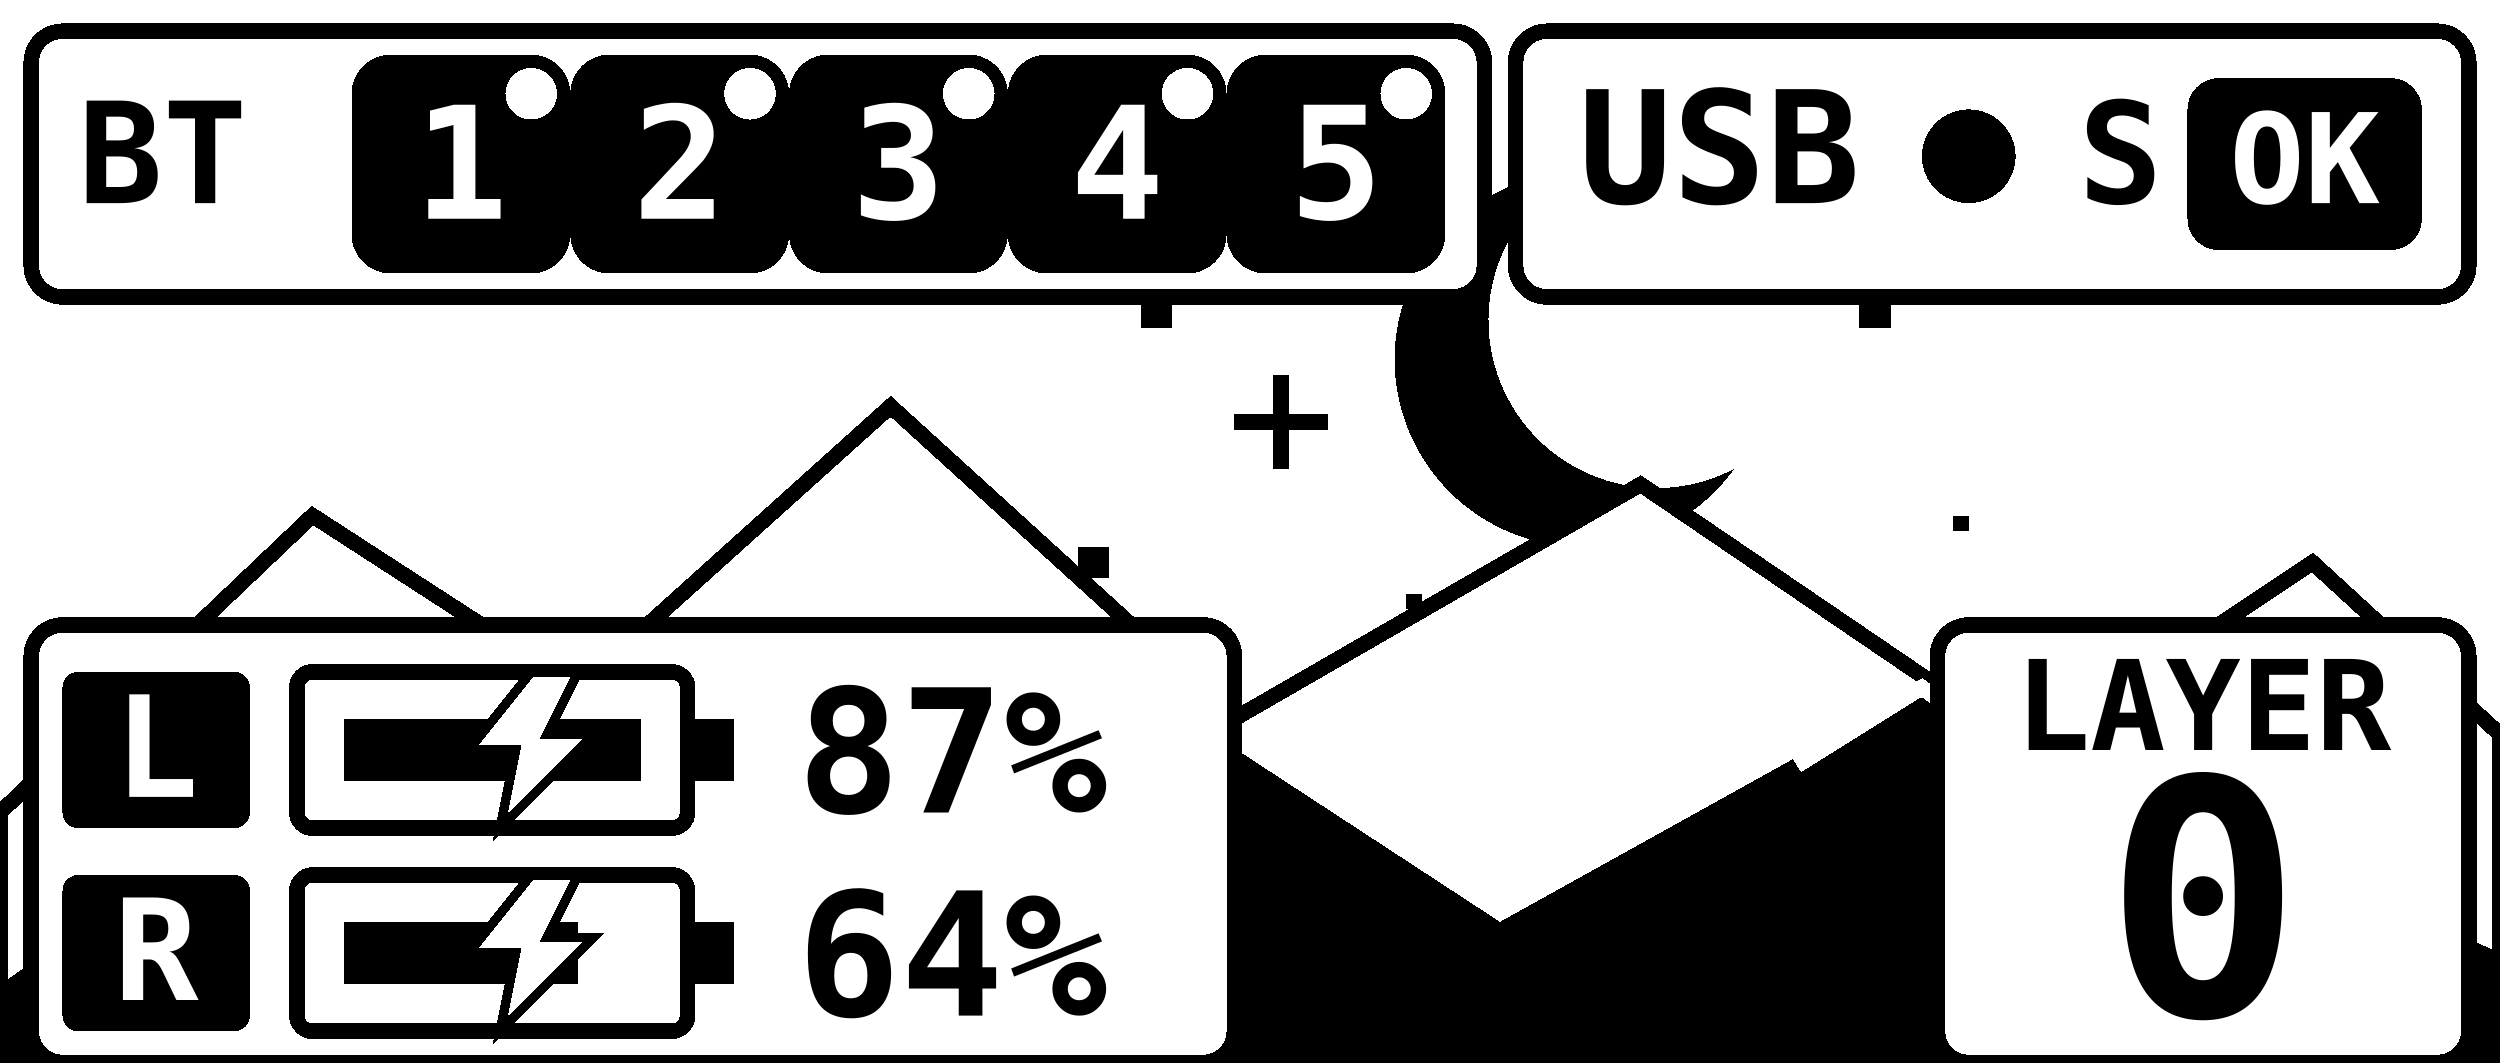
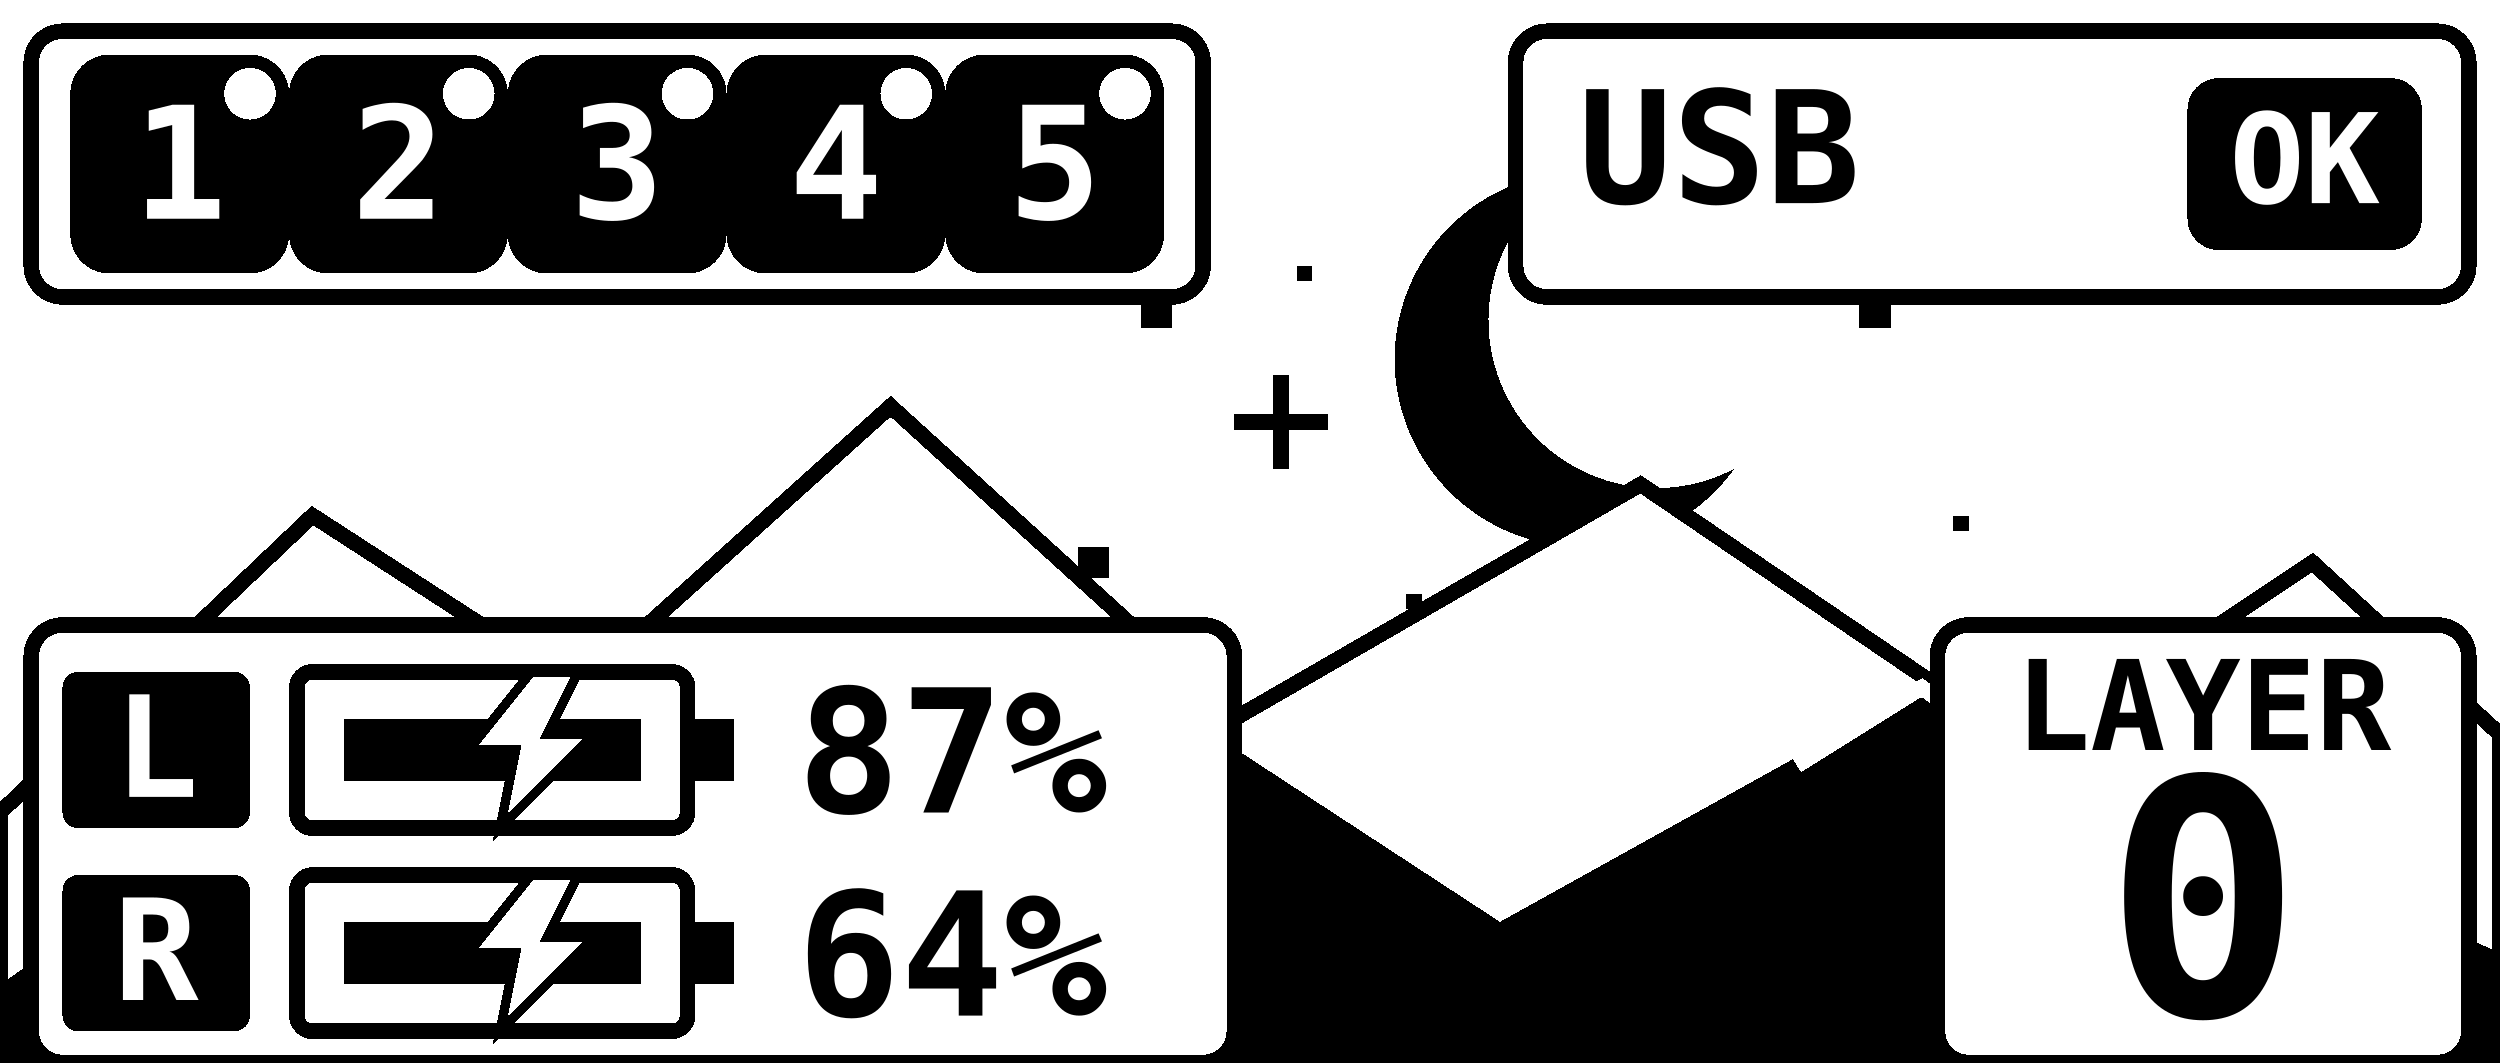
<svg xmlns="http://www.w3.org/2000/svg" width="800" height="340" viewBox="0 0 160 68" shape-rendering="crispEdges">
  <rect width="160" height="68" fill="#fff" />
  <g>
    <path d="M101 11A12 12 0 1 0 111 30A10 10 0 0 1 101 11Z" fill="#000" />
    <g fill="#000">
      <rect x="73" y="19" width="2" height="2" />
      <rect x="83" y="17" width="1" height="1" />
      <rect x="119" y="19" width="2" height="2" />
      <rect x="125" y="33" width="1" height="1" />
      <rect x="69" y="35" width="2" height="2" />
      <rect x="90" y="38" width="1" height="1" />
      <rect x="115" y="40" width="1" height="1" />
    </g>
    <path d="M82 24V30M79 27H85" stroke="#000" />
-     <path d="M0 52L20 33L37 44L57 26L79 46L105 31L130 48L148 36L160 47V68H0Z" fill="#fff" stroke="#000" />
-     <path d="M0 63L25 46L45 57L70 42L96 59L123 44L160 61V68H0Z" fill="#000" />
-     <path d="M61 48L70 42L79 48M115 49L123 44L131 50" fill="none" stroke="#fff" />
  </g>
-   <rect x="2" y="2" width="93" height="17" rx="2" fill="#fff" stroke="#000" />
-   <text x="5" y="13" font-family="monospace" font-size="9" font-weight="bold">BT</text>
-   <g id="ble-profile-1" data-nvp-widget="profile_tile">
-     <rect x="23" y="4" width="13" height="13" rx="2" fill="#fff" stroke="#000" />
-     <text x="29.5" y="14" text-anchor="middle" font-family="monospace" font-size="10" font-weight="bold">1</text>
-     <g data-nvp-slot="active" data-nvp-bind="ble.active_profile" data-nvp-render="visible" data-nvp-when="0" data-nvp-bounds="23,4,13,13">
-       <rect x="23" y="4" width="13" height="13" rx="2" fill="#000" />
-       <text x="29.5" y="14" text-anchor="middle" font-family="monospace" font-size="10" font-weight="bold" fill="#fff">1</text>
+   <path d="M0 52L20 33L37 44L57 26L79 46L105 31L130 48L148 36L160 47V68H0Z" fill="#fff" stroke="#000" />
+   <path d="M0 63L25 46L45 57L70 42L96 59L123 44L160 61V68H0Z" fill="#000" />
+   <path d="M61 48L70 42L79 48M115 49L123 44L131 50" fill="none" stroke="#fff" />
+   <rect x="2" y="2" width="75" height="17" rx="2" fill="#fff" stroke="#000" />
+   <g transform="translate(-18,0)">
+     <g id="ble-profile-1" data-nvp-widget="profile_tile">
+       <rect x="23" y="4" width="13" height="13" rx="2" fill="#fff" stroke="#000" />
+       <text x="29.5" y="14" text-anchor="middle" font-family="monospace" font-size="10" font-weight="bold">1</text>
+       <g data-nvp-slot="active" data-nvp-bind="ble.active_profile" data-nvp-render="visible" data-nvp-when="0" data-nvp-bounds="23,4,13,13">
+         <rect x="23" y="4" width="13" height="13" rx="2" fill="#000" />
+         <text x="29.5" y="14" text-anchor="middle" font-family="monospace" font-size="10" font-weight="bold" fill="#fff">1</text>
+       </g>
+       <circle cx="34" cy="6" r="2" fill="#fff" stroke="#000" stroke-width=".7" data-nvp-slot="connected" data-nvp-bind="ble.connected_profiles" data-nvp-render="visible" data-nvp-when="set" data-nvp-bit="0" data-nvp-bounds="32,4,4,4" />
    </g>
-     <circle cx="34" cy="6" r="2" fill="#fff" stroke="#000" stroke-width=".7" data-nvp-slot="connected" data-nvp-bind="ble.connected_profiles" data-nvp-render="visible" data-nvp-when="set" data-nvp-bit="0" data-nvp-bounds="32,4,4,4" />
-   </g>
-   <g id="ble-profile-2" data-nvp-widget="profile_tile">
-     <rect x="37" y="4" width="13" height="13" rx="2" fill="#fff" stroke="#000" />
-     <text x="43.5" y="14" text-anchor="middle" font-family="monospace" font-size="10" font-weight="bold">2</text>
-     <g data-nvp-slot="active" data-nvp-bind="ble.active_profile" data-nvp-render="visible" data-nvp-when="1" data-nvp-bounds="37,4,13,13">
-       <rect x="37" y="4" width="13" height="13" rx="2" fill="#000" />
-       <text x="43.5" y="14" text-anchor="middle" font-family="monospace" font-size="10" font-weight="bold" fill="#fff">2</text>
+     <g id="ble-profile-2" data-nvp-widget="profile_tile">
+       <rect x="37" y="4" width="13" height="13" rx="2" fill="#fff" stroke="#000" />
+       <text x="43.5" y="14" text-anchor="middle" font-family="monospace" font-size="10" font-weight="bold">2</text>
+       <g data-nvp-slot="active" data-nvp-bind="ble.active_profile" data-nvp-render="visible" data-nvp-when="1" data-nvp-bounds="37,4,13,13">
+         <rect x="37" y="4" width="13" height="13" rx="2" fill="#000" />
+         <text x="43.5" y="14" text-anchor="middle" font-family="monospace" font-size="10" font-weight="bold" fill="#fff">2</text>
+       </g>
+       <circle cx="48" cy="6" r="2" fill="#fff" stroke="#000" stroke-width=".7" data-nvp-slot="connected" data-nvp-bind="ble.connected_profiles" data-nvp-render="visible" data-nvp-when="set" data-nvp-bit="1" data-nvp-bounds="46,4,4,4" />
    </g>
-     <circle cx="48" cy="6" r="2" fill="#fff" stroke="#000" stroke-width=".7" data-nvp-slot="connected" data-nvp-bind="ble.connected_profiles" data-nvp-render="visible" data-nvp-when="set" data-nvp-bit="1" data-nvp-bounds="46,4,4,4" />
-   </g>
-   <g id="ble-profile-3" data-nvp-widget="profile_tile">
-     <rect x="51" y="4" width="13" height="13" rx="2" fill="#fff" stroke="#000" />
-     <text x="57.5" y="14" text-anchor="middle" font-family="monospace" font-size="10" font-weight="bold">3</text>
-     <g data-nvp-slot="active" data-nvp-bind="ble.active_profile" data-nvp-render="visible" data-nvp-when="2" data-nvp-bounds="51,4,13,13">
-       <rect x="51" y="4" width="13" height="13" rx="2" fill="#000" />
-       <text x="57.5" y="14" text-anchor="middle" font-family="monospace" font-size="10" font-weight="bold" fill="#fff">3</text>
+     <g id="ble-profile-3" data-nvp-widget="profile_tile">
+       <rect x="51" y="4" width="13" height="13" rx="2" fill="#fff" stroke="#000" />
+       <text x="57.5" y="14" text-anchor="middle" font-family="monospace" font-size="10" font-weight="bold">3</text>
+       <g data-nvp-slot="active" data-nvp-bind="ble.active_profile" data-nvp-render="visible" data-nvp-when="2" data-nvp-bounds="51,4,13,13">
+         <rect x="51" y="4" width="13" height="13" rx="2" fill="#000" />
+         <text x="57.5" y="14" text-anchor="middle" font-family="monospace" font-size="10" font-weight="bold" fill="#fff">3</text>
+       </g>
+       <circle cx="62" cy="6" r="2" fill="#fff" stroke="#000" stroke-width=".7" data-nvp-slot="connected" data-nvp-bind="ble.connected_profiles" data-nvp-render="visible" data-nvp-when="set" data-nvp-bit="2" data-nvp-bounds="60,4,4,4" />
    </g>
-     <circle cx="62" cy="6" r="2" fill="#fff" stroke="#000" stroke-width=".7" data-nvp-slot="connected" data-nvp-bind="ble.connected_profiles" data-nvp-render="visible" data-nvp-when="set" data-nvp-bit="2" data-nvp-bounds="60,4,4,4" />
-   </g>
-   <g id="ble-profile-4" data-nvp-widget="profile_tile">
-     <rect x="65" y="4" width="13" height="13" rx="2" fill="#fff" stroke="#000" />
-     <text x="71.5" y="14" text-anchor="middle" font-family="monospace" font-size="10" font-weight="bold">4</text>
-     <g data-nvp-slot="active" data-nvp-bind="ble.active_profile" data-nvp-render="visible" data-nvp-when="3" data-nvp-bounds="65,4,13,13">
-       <rect x="65" y="4" width="13" height="13" rx="2" fill="#000" />
-       <text x="71.5" y="14" text-anchor="middle" font-family="monospace" font-size="10" font-weight="bold" fill="#fff">4</text>
+     <g id="ble-profile-4" data-nvp-widget="profile_tile">
+       <rect x="65" y="4" width="13" height="13" rx="2" fill="#fff" stroke="#000" />
+       <text x="71.5" y="14" text-anchor="middle" font-family="monospace" font-size="10" font-weight="bold">4</text>
+       <g data-nvp-slot="active" data-nvp-bind="ble.active_profile" data-nvp-render="visible" data-nvp-when="3" data-nvp-bounds="65,4,13,13">
+         <rect x="65" y="4" width="13" height="13" rx="2" fill="#000" />
+         <text x="71.5" y="14" text-anchor="middle" font-family="monospace" font-size="10" font-weight="bold" fill="#fff">4</text>
+       </g>
+       <circle cx="76" cy="6" r="2" fill="#fff" stroke="#000" stroke-width=".7" data-nvp-slot="connected" data-nvp-bind="ble.connected_profiles" data-nvp-render="visible" data-nvp-when="set" data-nvp-bit="3" data-nvp-bounds="74,4,4,4" />
    </g>
-     <circle cx="76" cy="6" r="2" fill="#fff" stroke="#000" stroke-width=".7" data-nvp-slot="connected" data-nvp-bind="ble.connected_profiles" data-nvp-render="visible" data-nvp-when="set" data-nvp-bit="3" data-nvp-bounds="74,4,4,4" />
-   </g>
-   <g id="ble-profile-5" data-nvp-widget="profile_tile">
-     <rect x="79" y="4" width="13" height="13" rx="2" fill="#fff" stroke="#000" />
-     <text x="85.5" y="14" text-anchor="middle" font-family="monospace" font-size="10" font-weight="bold">5</text>
-     <g data-nvp-slot="active" data-nvp-bind="ble.active_profile" data-nvp-render="visible" data-nvp-when="4" data-nvp-bounds="79,4,13,13">
-       <rect x="79" y="4" width="13" height="13" rx="2" fill="#000" />
-       <text x="85.5" y="14" text-anchor="middle" font-family="monospace" font-size="10" font-weight="bold" fill="#fff">5</text>
+     <g id="ble-profile-5" data-nvp-widget="profile_tile">
+       <rect x="79" y="4" width="13" height="13" rx="2" fill="#fff" stroke="#000" />
+       <text x="85.5" y="14" text-anchor="middle" font-family="monospace" font-size="10" font-weight="bold">5</text>
+       <g data-nvp-slot="active" data-nvp-bind="ble.active_profile" data-nvp-render="visible" data-nvp-when="4" data-nvp-bounds="79,4,13,13">
+         <rect x="79" y="4" width="13" height="13" rx="2" fill="#000" />
+         <text x="85.5" y="14" text-anchor="middle" font-family="monospace" font-size="10" font-weight="bold" fill="#fff">5</text>
+       </g>
+       <circle cx="90" cy="6" r="2" fill="#fff" stroke="#000" stroke-width=".7" data-nvp-slot="connected" data-nvp-bind="ble.connected_profiles" data-nvp-render="visible" data-nvp-when="set" data-nvp-bit="4" data-nvp-bounds="88,4,4,4" />
    </g>
-     <circle cx="90" cy="6" r="2" fill="#fff" stroke="#000" stroke-width=".7" data-nvp-slot="connected" data-nvp-bind="ble.connected_profiles" data-nvp-render="visible" data-nvp-when="set" data-nvp-bit="4" data-nvp-bounds="88,4,4,4" />
  </g>
  <g id="connection-status" data-nvp-widget="connection">
    <rect x="97" y="2" width="61" height="17" rx="2" fill="#fff" stroke="#000" />
    <text x="101" y="13" font-family="monospace" font-size="10" font-weight="bold" data-nvp-slot="selected" data-nvp-bind="output.selected" data-nvp-render="text" data-nvp-format="output-label">USB</text>
-     <circle cx="126" cy="10" r="3" fill="#000" data-nvp-slot="selected" data-nvp-bind="output.selected" data-nvp-render="visible" data-nvp-when="usb" data-nvp-bounds="123,7,6,6" />
-     <circle cx="126" cy="10" r="3" fill="#000" data-nvp-slot="selected" data-nvp-bind="output.selected" data-nvp-render="visible" data-nvp-when="ble" data-nvp-bounds="123,7,6,6" />
-     <text x="133" y="13" font-family="monospace" font-size="9" font-weight="bold">S</text>
  </g>
  <g id="split-link" data-nvp-widget="split_link">
-     <g data-nvp-slot="connected" data-nvp-bind="split.connected" data-nvp-render="visible" data-nvp-when="true" data-nvp-role="peripheral" data-nvp-bounds="140,5,15,11">
+     <g data-nvp-slot="connected" data-nvp-bind="split.connected" data-nvp-render="visible" data-nvp-when="true" data-nvp-bounds="140,5,15,11">
      <rect x="140" y="5" width="15" height="11" rx="2" fill="#000" />
      <text x="147.5" y="13" text-anchor="middle" font-family="monospace" font-size="8" font-weight="bold" fill="#fff">OK</text>
    </g>
  </g>
  <rect x="2" y="40" width="77" height="28" rx="2" fill="#fff" stroke="#000" />
  <g id="battery-left" data-nvp-widget="battery">
    <rect x="4" y="43" width="12" height="10" rx="1" fill="#000" />
    <text x="10" y="51" text-anchor="middle" font-family="monospace" font-size="9" font-weight="bold" fill="#fff">L</text>
    <rect x="19" y="43" width="25" height="10" rx="1" fill="none" stroke="#000" />
    <rect x="44.5" y="46" width="2.5" height="4" fill="#000" />
    <rect x="22" y="46" width="19" height="4" fill="#000" data-nvp-slot="level" data-nvp-bind="battery.left.percent" data-nvp-render="bar" />
-     <path d="M34 43              L30 48              H33              L32 53              L38 47              H35              L37 43Z" fill="#fff" stroke="#000" stroke-width=".6" data-nvp-slot="charge" data-nvp-bind="battery.left.charge" data-nvp-render="visible" data-nvp-when="charging" data-nvp-bounds="30,43,8,10" />
+     <path d="M34 43L30 48H33L32 53L38 47H35L37 43Z" fill="#fff" stroke="#000" stroke-width=".6" data-nvp-slot="charge" data-nvp-bind="battery.left.charge" data-nvp-render="visible" data-nvp-when="charging" data-nvp-bounds="30,43,8,10" />
    <text x="51" y="52" font-family="monospace" font-size="11" font-weight="bold" data-nvp-slot="level" data-nvp-bind="battery.left.percent" data-nvp-render="percent">87%</text>
  </g>
  <g id="battery-right" data-nvp-widget="battery">
    <rect x="4" y="56" width="12" height="10" rx="1" fill="#000" />
    <text x="10" y="64" text-anchor="middle" font-family="monospace" font-size="9" font-weight="bold" fill="#fff">R</text>
    <rect x="19" y="56" width="25" height="10" rx="1" fill="none" stroke="#000" />
    <rect x="44.5" y="59" width="2.5" height="4" fill="#000" />
-     <rect x="22" y="59" width="15" height="4" fill="#000" data-nvp-slot="level" data-nvp-bind="battery.right.percent" data-nvp-render="bar" />
-     <path d="M34 56              L30 61              H33              L32 66              L38 60              H35              L37 56Z" fill="#fff" stroke="#000" stroke-width=".6" data-nvp-slot="charge" data-nvp-bind="battery.right.charge" data-nvp-render="visible" data-nvp-when="charging" data-nvp-bounds="30,56,8,10" />
+     <rect x="22" y="59" width="19" height="4" fill="#000" data-nvp-slot="level" data-nvp-bind="battery.right.percent" data-nvp-render="bar" />
+     <path d="M34 56L30 61H33L32 66L38 60H35L37 56Z" fill="#fff" stroke="#000" stroke-width=".6" data-nvp-slot="charge" data-nvp-bind="battery.right.charge" data-nvp-render="visible" data-nvp-when="charging" data-nvp-bounds="30,56,8,10" />
    <text x="51" y="65" font-family="monospace" font-size="11" font-weight="bold" data-nvp-slot="level" data-nvp-bind="battery.right.percent" data-nvp-render="percent">64%</text>
  </g>
  <g id="layer-display" data-nvp-widget="layer">
    <rect x="124" y="40" width="34" height="28" rx="2" fill="#fff" stroke="#000" />
    <text x="141" y="48" text-anchor="middle" font-family="monospace" font-size="8" font-weight="bold">LAYER</text>
    <text x="141" y="65" text-anchor="middle" font-family="monospace" font-size="21" font-weight="bold" data-nvp-slot="value" data-nvp-bind="layer.index" data-nvp-render="text">0</text>
  </g>
</svg>
